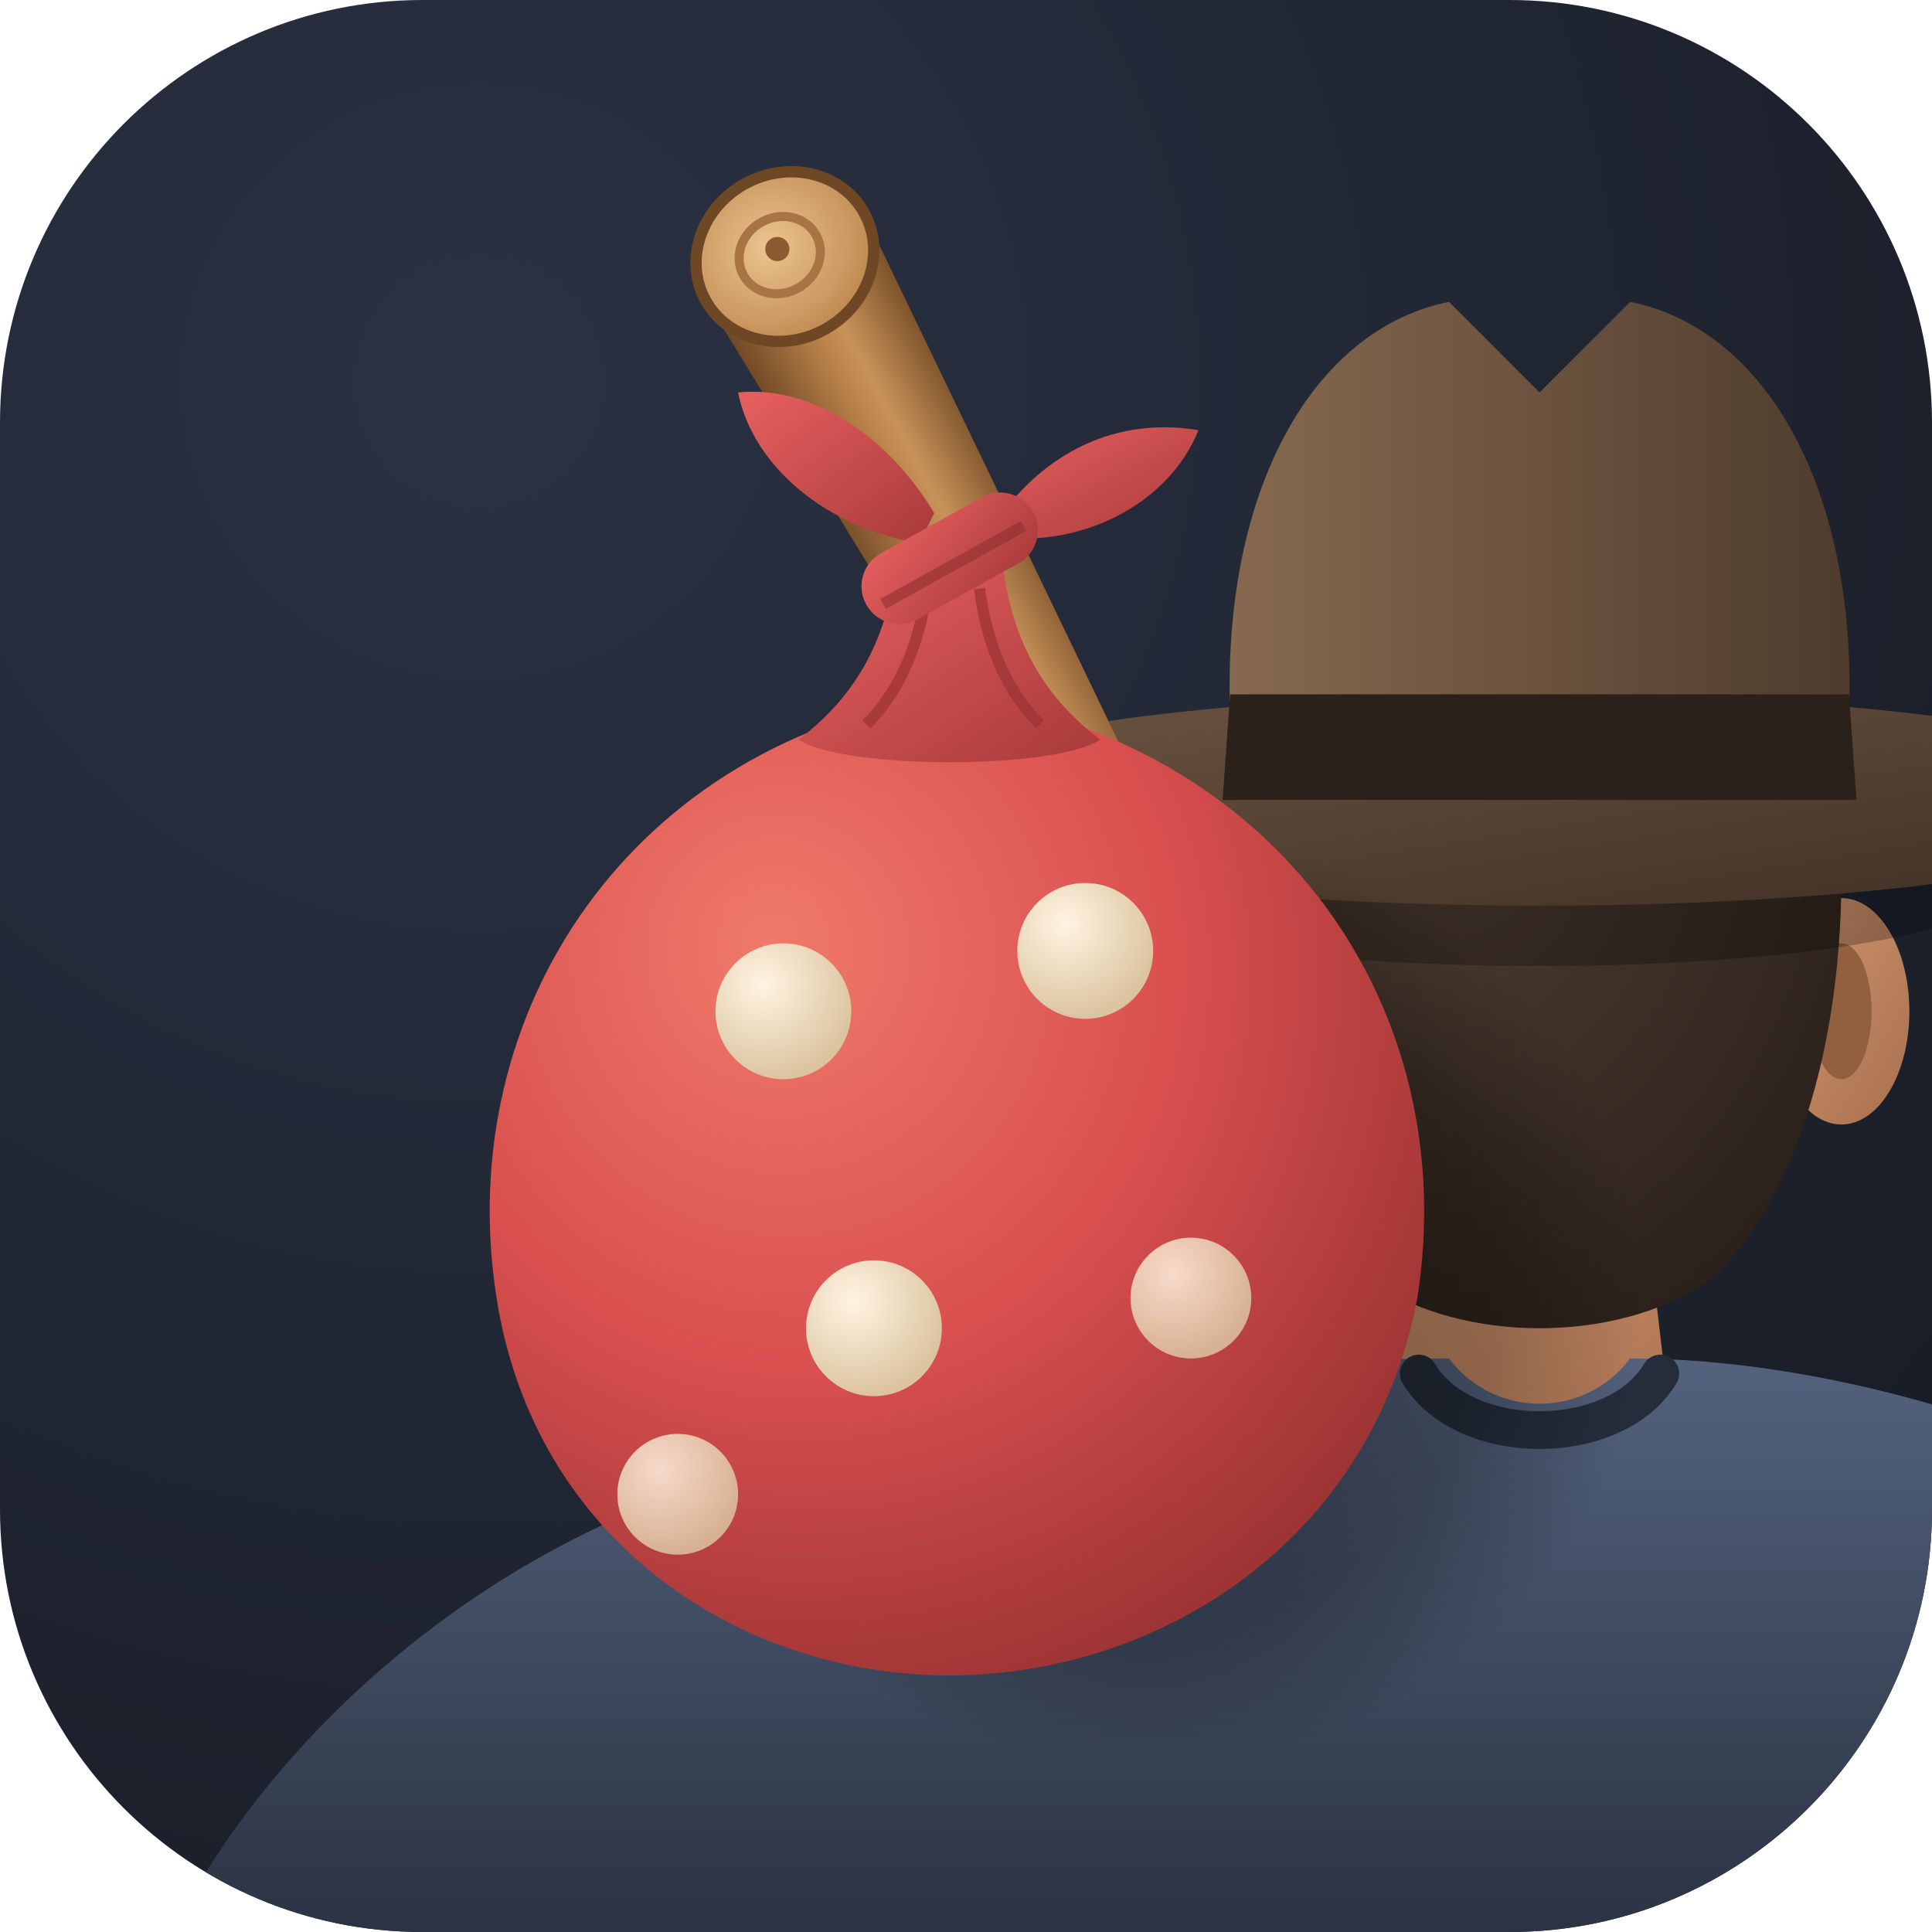
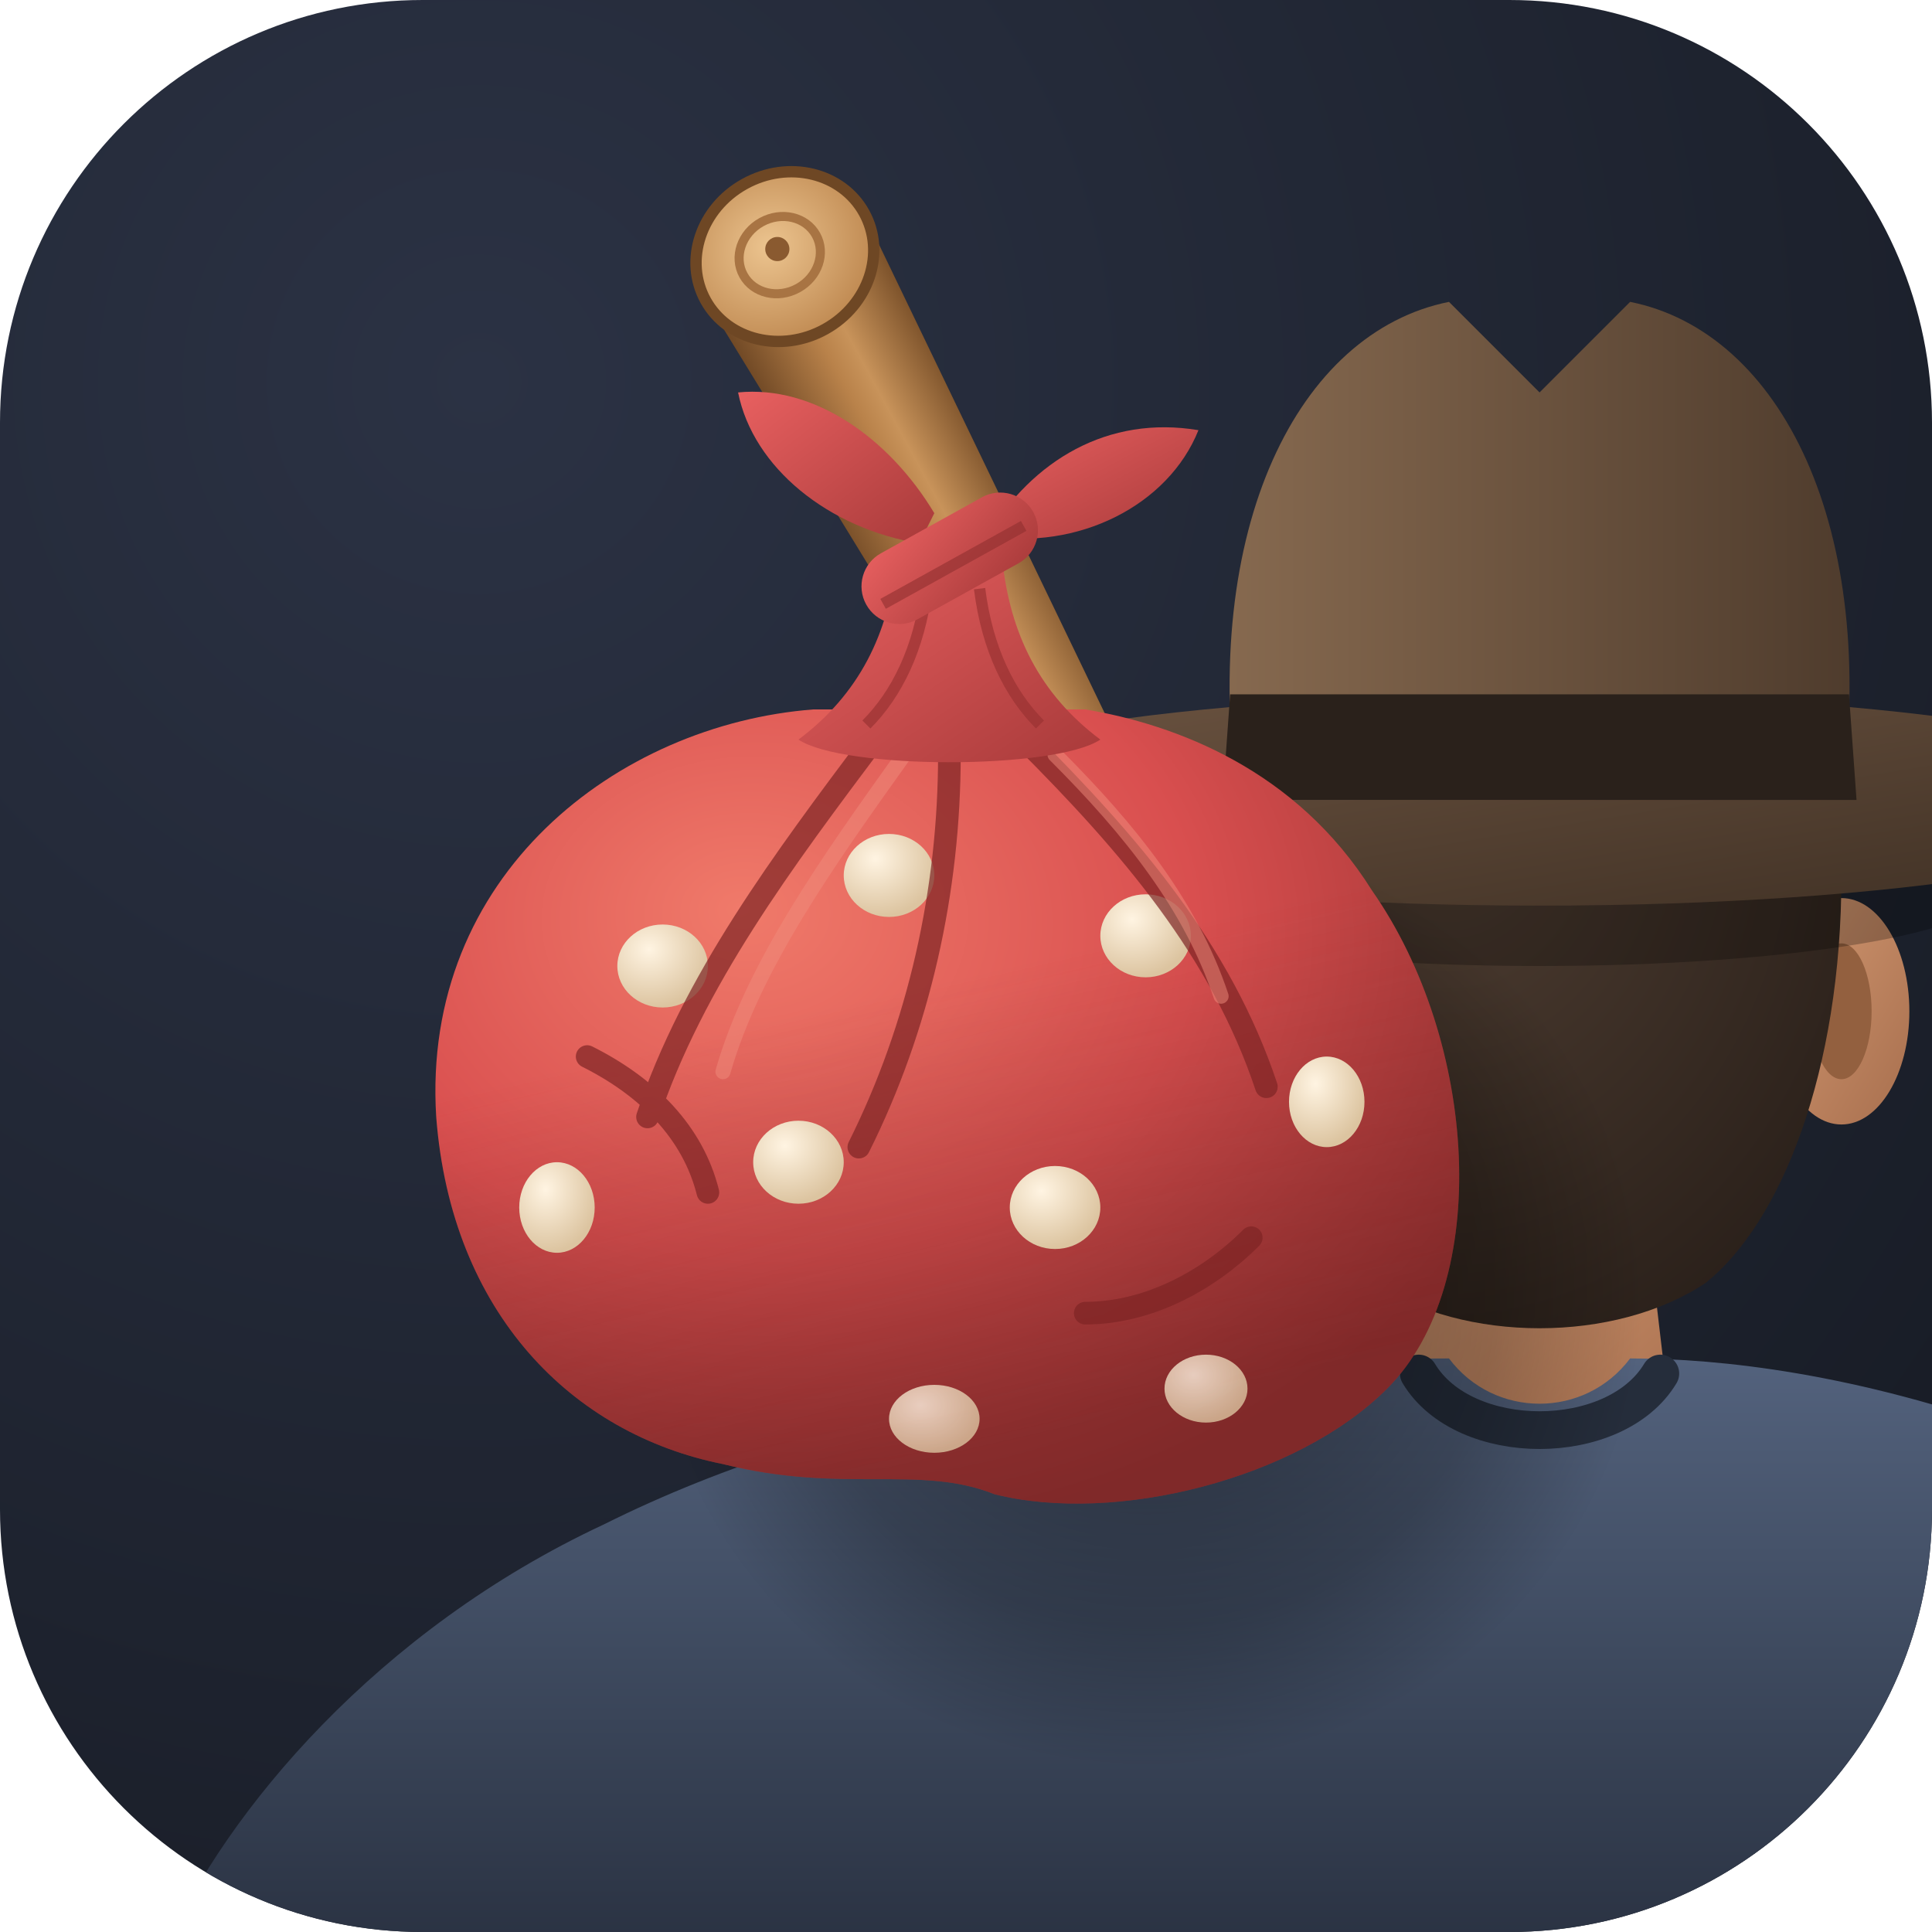
<svg xmlns="http://www.w3.org/2000/svg" viewBox="0 0 256 256">
  <defs>
    <clipPath id="tile">
      <rect width="256" height="256" rx="56" />
    </clipPath>
    <radialGradient id="bg" cx="0.25" cy="0.2" r="1">
      <stop offset="0" stop-color="#2b3244" />
      <stop offset="1" stop-color="#171b24" />
    </radialGradient>
    <linearGradient id="coat" x1="0" y1="0" x2="0" y2="1">
      <stop offset="0" stop-color="#53627d" />
      <stop offset="0.5" stop-color="#3e4a5f" />
      <stop offset="1" stop-color="#2a3242" />
    </linearGradient>
    <radialGradient id="hair" cx="0.65" cy="0.3" r="0.8">
      <stop offset="0" stop-color="#4f3e32" />
      <stop offset="1" stop-color="#2a201a" />
    </radialGradient>
    <linearGradient id="crown" x1="1" y1="0" x2="0" y2="0">
      <stop offset="0" stop-color="#86694f" />
      <stop offset="1" stop-color="#4f3c2d" />
    </linearGradient>
    <linearGradient id="brim" x1="1" y1="0" x2="0" y2="1">
      <stop offset="0" stop-color="#6c5441" />
      <stop offset="1" stop-color="#3f3024" />
    </linearGradient>
    <linearGradient id="skin" x1="1" y1="0" x2="0" y2="1">
      <stop offset="0" stop-color="#d49a73" />
      <stop offset="1" stop-color="#a86f4e" />
    </linearGradient>
    <radialGradient id="cast" cx="0.5" cy="0.5" r="0.5">
      <stop offset="0" stop-color="#000" stop-opacity="0.5" />
      <stop offset="0.7" stop-color="#000" stop-opacity="0.25" />
      <stop offset="1" stop-color="#000" stop-opacity="0" />
    </radialGradient>
    <radialGradient id="bag" cx="0.35" cy="0.3" r="0.75" fx="0.3" fy="0.25">
      <stop offset="0" stop-color="#f07a6a" />
      <stop offset="0.55" stop-color="#d94f4f" />
      <stop offset="1" stop-color="#9e3434" />
    </radialGradient>
+     <linearGradient id="fold" x1="0" y1="0" x2="0.3" y2="1">
+       <stop offset="0.45" stop-color="#5a1a1a" stop-opacity="0" />
+       <stop offset="1" stop-color="#5a1a1a" stop-opacity="0.45" />
+     </linearGradient>
    <linearGradient id="knot" x1="0" y1="0" x2="1" y2="1">
      <stop offset="0" stop-color="#e86060" />
      <stop offset="1" stop-color="#a83a3a" />
    </linearGradient>
    <radialGradient id="dot" cx="0.35" cy="0.3" r="0.7">
      <stop offset="0" stop-color="#fff4e2" />
      <stop offset="1" stop-color="#dcc4a0" />
    </radialGradient>
    <linearGradient id="stick" gradientUnits="userSpaceOnUse" x1="93.5" y1="39.7" x2="114.5" y2="28.3">
      <stop offset="0" stop-color="#6e4724" />
      <stop offset="0.45" stop-color="#b9824a" />
      <stop offset="0.6" stop-color="#c8935a" />
      <stop offset="1" stop-color="#7a5029" />
    </linearGradient>
    <radialGradient id="grain" cx="0.45" cy="0.4" r="0.6">
      <stop offset="0" stop-color="#ecc48f" />
      <stop offset="1" stop-color="#c08a52" />
    </radialGradient>
  </defs>
  <rect width="256" height="256" rx="56" fill="url(#bg)" />
  <g clip-path="url(#tile)">
    <g transform="matrix(-1 0 0 1 256 0)">
      <path d="M38 160h30l4 34H34z" fill="url(#skin)" />
      <path d="M-12 256V190c22-8 40-10 52-10 6 8 18 8 24 0 40 0 80 6 112 22 30 14 50 38 58 56z" fill="url(#coat)" />
      <path d="M36 182c6 10 26 10 32 0" fill="none" stroke="#252d3b" stroke-width="5" stroke-linecap="round" />
      <ellipse cx="12" cy="134" rx="9" ry="15" fill="url(#skin)" />
      <ellipse cx="92" cy="134" rx="9" ry="15" fill="url(#skin)" />
      <ellipse cx="12" cy="134" rx="4" ry="9" fill="#93603f" />
      <ellipse cx="92" cy="134" rx="4" ry="9" fill="#93603f" />
      <path d="M12 116c0-26 18-40 40-40s40 14 40 40c0 26-8 46-18 54-6 4-14 6-22 6s-16-2-22-6c-10-8-18-28-18-54z" fill="url(#hair)" />
      <ellipse cx="52" cy="118" rx="60" ry="10" fill="#000" fill-opacity="0.25" />
      <ellipse cx="52" cy="106" rx="86" ry="14" fill="url(#brim)" />
      <path d="M12 106C7 70 20 44 40 40l12 12 12-12c20 4 33 30 28 66z" fill="url(#crown)" />
      <path d="M11 92h82l1 14H10z" fill="#2a211b" />
    </g>
    <ellipse cx="152" cy="172" rx="66" ry="62" fill="url(#cast)" />
    <path d="M160.2 123.2L114.5 28.3L93.5 39.7L148.6 129.6z" fill="url(#stick)" />
-     <g transform="translate(-70.2 -12.0)">
-       <path d="M196 104c-42 6-66 42-60 80 5 32 32 50 60 50s56-18 62-50c6-38-18-74-62-80z" fill="url(#bag)" />
-       <circle cx="174" cy="146" r="9" fill="url(#dot)" />
-       <circle cx="214" cy="138" r="9" fill="url(#dot)" />
-       <circle cx="186" cy="188" r="9" fill="url(#dot)" />
-       <circle cx="228" cy="184" r="8" fill="url(#dot)" opacity="0.85" />
-       <circle cx="160" cy="210" r="8" fill="url(#dot)" opacity="0.85" />
+     <g transform="translate(125.8 94.0)">
+       <path d="M-18 0C-44 2-70 22-68 54-66 80-50 96-30 100c16 4 26 0 36 4 16 4 40-2 52-14 14-14 12-46-2-66C46 8 30 2 18 0z" fill="url(#bag)" />
+       <path d="M-18 0C-44 2-70 22-68 54-66 80-50 96-30 100c16 4 26 0 36 4 16 4 40-2 52-14 14-14 12-46-2-66C46 8 30 2 18 0z" fill="url(#fold)" />
+       <g fill="url(#dot)">
+         <ellipse cx="-38" cy="34" rx="6" ry="5.5" />
+         <ellipse cx="-8" cy="22" rx="6" ry="5.5" />
+         <ellipse cx="26" cy="30" rx="6" ry="5.5" />
+         <ellipse cx="50" cy="52" rx="5" ry="6" />
+         <ellipse cx="-52" cy="66" rx="5" ry="6" />
+         <ellipse cx="-20" cy="60" rx="6" ry="5.5" />
+         <ellipse cx="14" cy="66" rx="6" ry="5.5" />
+         <ellipse cx="-2" cy="94" rx="6" ry="4.5" opacity="0.8" />
+         <ellipse cx="34" cy="90" rx="5.5" ry="4.5" opacity="0.8" />
+       </g>
+       <g fill="none" stroke="#7d2424" stroke-width="3" stroke-linecap="round" opacity="0.7">
+         <path d="M-10 4c-12 16-24 32-30 50" />
+         <path d="M0 6c0 18-4 36-12 52" />
+         <path d="M10 4c14 14 26 28 32 46" />
+         <path d="M-48 46c8 4 14 10 16 18" />
+         <path d="M40 70c-6 6-14 10-22 10" />
+       </g>
+       <g fill="none" stroke="#f08b7c" stroke-width="2" stroke-linecap="round" opacity="0.5">
+         <path d="M-6 6c-10 14-20 28-24 42" />
+         <path d="M14 6c10 10 18 20 22 32" />
+       </g>
    </g>
    <path d="M105.8 98.0c8-6 12-14 13-24h14c1 10 5 18 13 24c-6 4-34 4-40 0z" fill="url(#knot)" />
    <path d="M122.8 78.0c-1 8-4 14-8 18M129.8 78.0c1 8 4 14 8 18" stroke="#9a3232" stroke-width="1.5" fill="none" opacity="0.7" />
    <path d="M121.8 72.0c-12-2-22-10-24-20 10-1 20 6 26 16z" fill="url(#knot)" />
    <path d="M130.8 71.0c6-10 16-16 28-14-4 10-16 16-28 14z" fill="url(#knot)" />
    <g transform="rotate(-29 125.8 74.0)">
      <rect x="113.2" y="69.0" width="25.3" height="10" rx="5" fill="url(#knot)" />
      <path d="M115.2 75.0h21.3" stroke="#8f2e2e" stroke-width="1.5" opacity="0.6" />
    </g>
    <ellipse cx="104" cy="34" rx="12" ry="11" transform="rotate(-29 104 34)" fill="url(#grain)" stroke="#6e4724" stroke-width="1.5" />
    <ellipse cx="103.5" cy="33.5" rx="5.5" ry="5" transform="rotate(-29 104 34)" fill="none" stroke="#a87443" stroke-width="1.2" />
    <circle cx="103" cy="33" r="1.6" fill="#8a5a30" />
  </g>
</svg>
